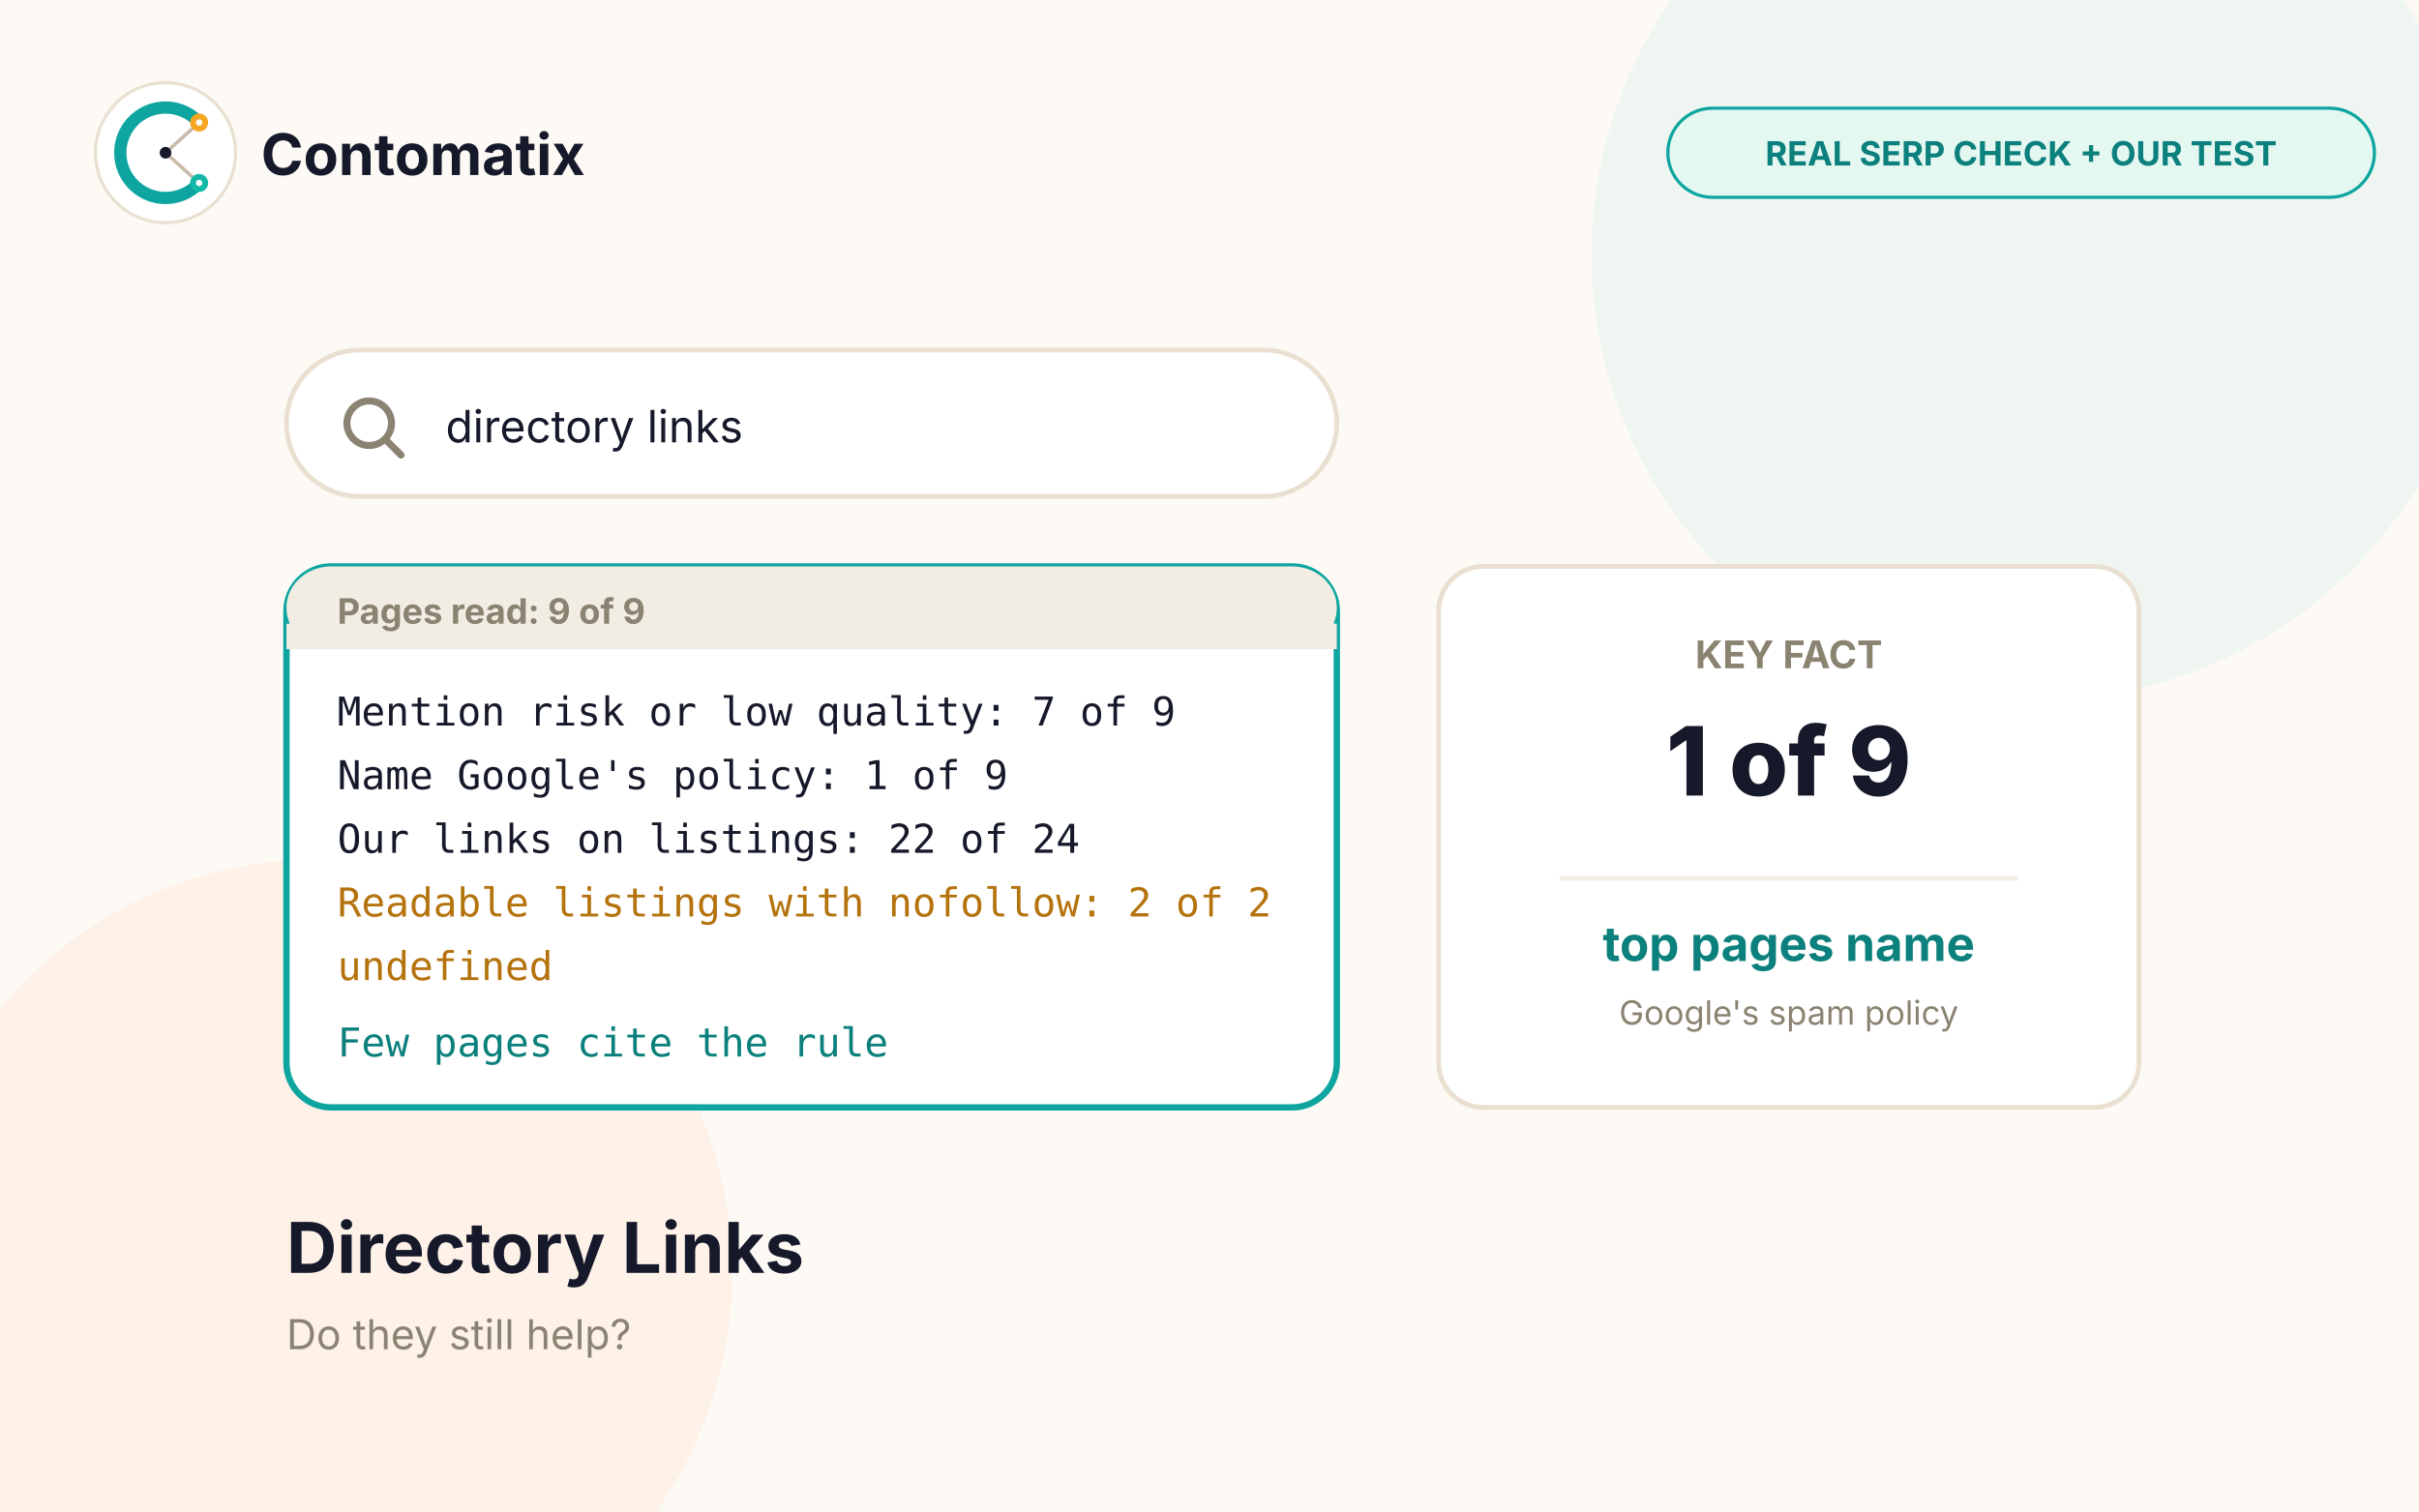
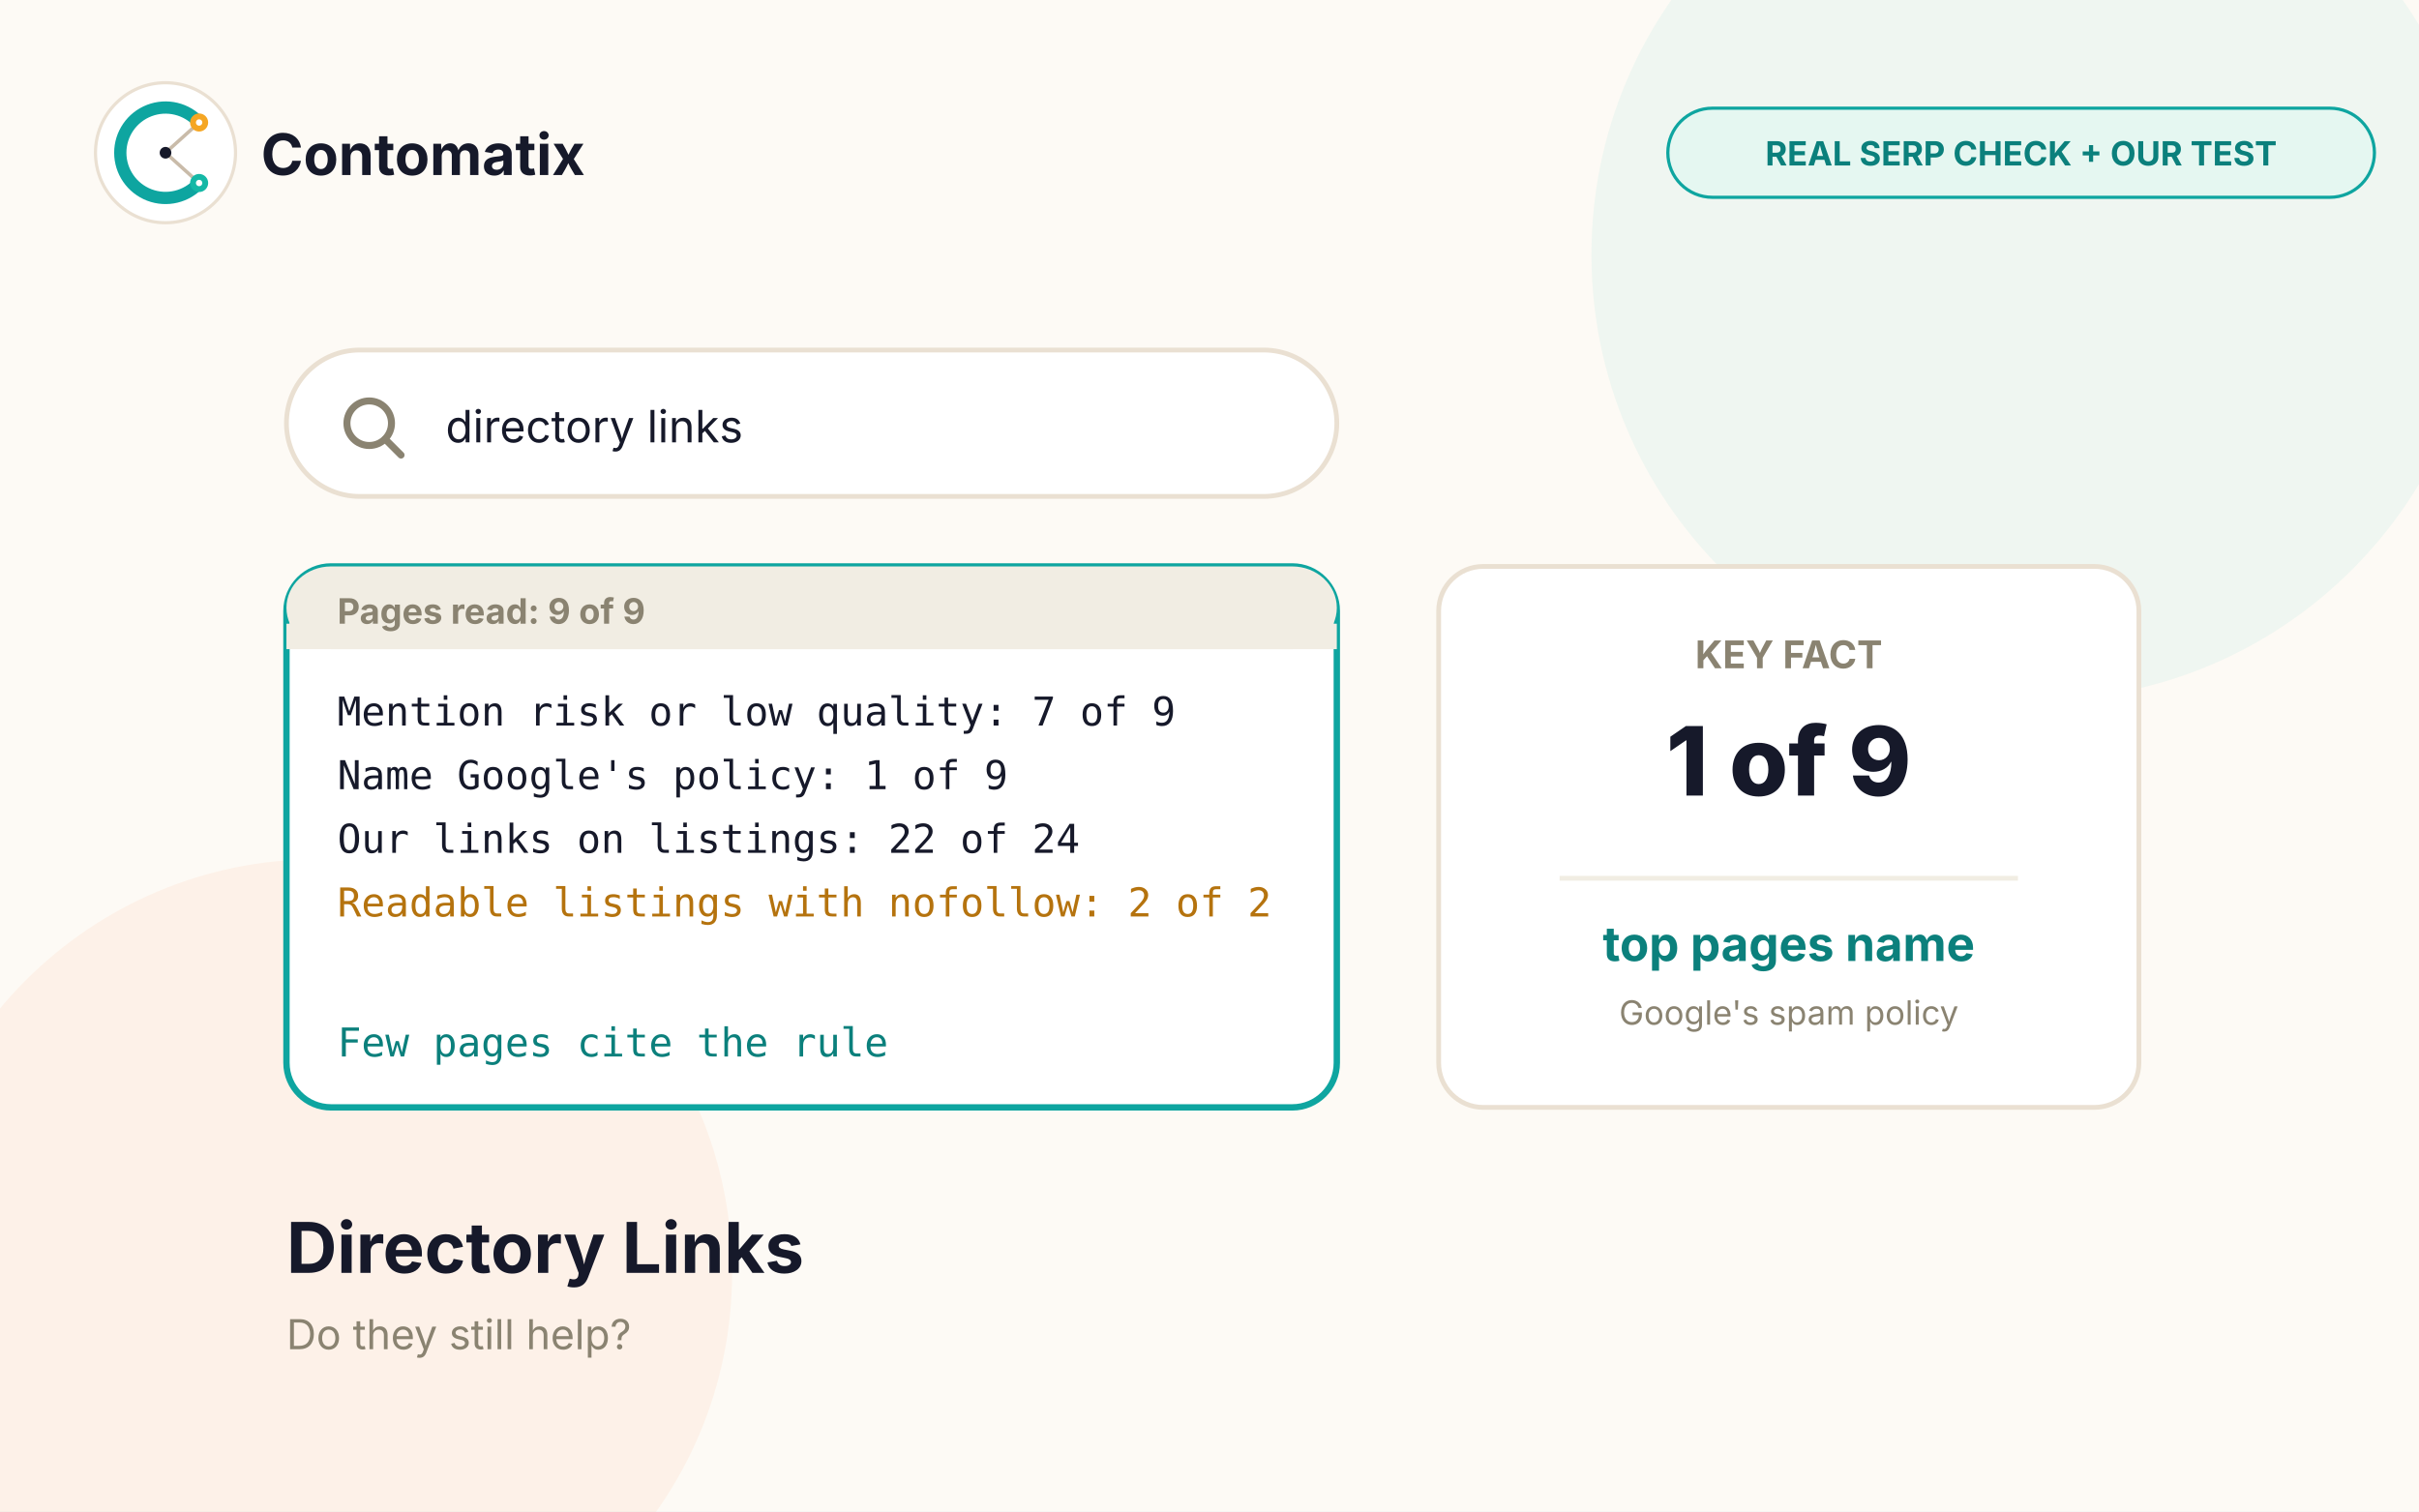
<svg xmlns="http://www.w3.org/2000/svg" viewBox="0 0 760 475" font-family="Inter, -apple-system, sans-serif">
  <rect width="760" height="475" fill="#FDFAF5" />
  <circle cx="640" cy="80" r="140" fill="rgba(20,184,166,0.06)" />
  <circle cx="100" cy="400" r="130" fill="rgba(249,115,22,0.06)" />
  <g>
    <circle cx="52" cy="48" r="22" fill="#FFFFFF" stroke="#EAE0D2" />
    <g transform="translate(30,26) scale(0.9167)">
      <path d="M 35.52 13.63 A 15.5 15.5 0 1 0 35.52 34.37" fill="none" stroke="#0EA5A0" stroke-width="4.2" stroke-linecap="round" />
      <line x1="35.52" y1="13.63" x2="24" y2="24" stroke="#C9BBA9" stroke-width="1.2" />
      <line x1="35.52" y1="34.37" x2="24" y2="24" stroke="#C9BBA9" stroke-width="1.2" />
      <circle cx="35.52" cy="13.63" r="3.1" fill="#F5A623" />
      <circle cx="35.52" cy="13.63" r="1.1" fill="#FFFFFF" />
      <circle cx="35.52" cy="34.37" r="3.1" fill="#14B8A6" />
      <circle cx="35.52" cy="34.37" r="1.1" fill="#FFFFFF" />
      <circle cx="24" cy="24" r="2" fill="#16192A" />
    </g>
    <text x="82" y="55" font-size="18" font-weight="700" fill="#16192A">Contomatix</text>
  </g>
  <rect x="524" y="34" width="222" height="28" rx="14" fill="#E5F7F1" stroke="#0EA5A0" />
  <text x="635" y="52" font-size="10.5" font-weight="700" fill="#0B807C" text-anchor="middle">REAL SERP CHECK + OUR TEST</text>
  <g>
    <rect x="90" y="110" width="330" height="46" rx="23" fill="#FFFFFF" stroke="#EAE0D2" stroke-width="1.5" />
    <circle cx="116" cy="133" r="7" fill="none" stroke="#8A8371" stroke-width="2.2" />
    <line x1="121" y1="138" x2="126" y2="143" stroke="#8A8371" stroke-width="2.2" stroke-linecap="round" />
    <text x="140" y="139" font-size="14" fill="#16192A">directory links</text>
  </g>
  <g>
    <rect x="90" y="178" width="330" height="170" rx="14" fill="#FFFFFF" stroke="#0EA5A0" stroke-width="2" />
    <rect x="90" y="178" width="330" height="26" rx="14" fill="#F1EDE3" />
    <rect x="90" y="196" width="330" height="8" fill="#F1EDE3" />
    <text x="106" y="196" font-size="11" font-weight="700" fill="#8A8371">Pages read: 9 of 9</text>
    <text x="106" y="228" font-family="Consolas, monospace" font-size="12.5" fill="#16192A">Mention risk or low quality: 7 of 9</text>
    <text x="106" y="248" font-family="Consolas, monospace" font-size="12.5" fill="#16192A">Name Google's policy: 1 of 9</text>
    <text x="106" y="268" font-family="Consolas, monospace" font-size="12.5" fill="#16192A">Our links on listings: 22 of 24</text>
    <text x="106" y="288" font-family="Consolas, monospace" font-size="12.5" fill="#B5730E">Readable listings with nofollow: 2 of 2</text>
-     <text x="106" y="308" font-family="Consolas, monospace" font-size="12.5" fill="#B5730E">undefined</text>
+     <text x="106" y="308" font-family="Consolas, monospace" font-size="12.5" fill="#B5730E" />
    <text x="106" y="332" font-family="Consolas, monospace" font-size="12.5" fill="#0B807C">Few pages cite the rule</text>
  </g>
  <g>
    <rect x="452" y="178" width="220" height="170" rx="14" fill="#FFFFFF" stroke="#EAE0D2" stroke-width="1.5" />
    <text x="562" y="210" font-size="12" font-weight="700" fill="#8A8371" text-anchor="middle">KEY FACT</text>
    <text x="562" y="250" font-size="30" font-weight="800" fill="#16192A" text-anchor="middle">1 of 9</text>
    <line x1="490" y1="276" x2="634" y2="276" stroke="#F1EDE3" stroke-width="1.5" />
    <text x="562" y="302" font-size="15" font-weight="700" fill="#0B807C" text-anchor="middle">top pages name</text>
    <text x="562" y="322" font-size="10.5" fill="#8A8371" text-anchor="middle">Google's spam policy</text>
  </g>
  <text x="90" y="400" font-size="22" font-weight="700" fill="#16192A">Directory Links</text>
  <text x="90" y="424" font-size="13" fill="#8A8371">Do they still help?</text>
</svg>
